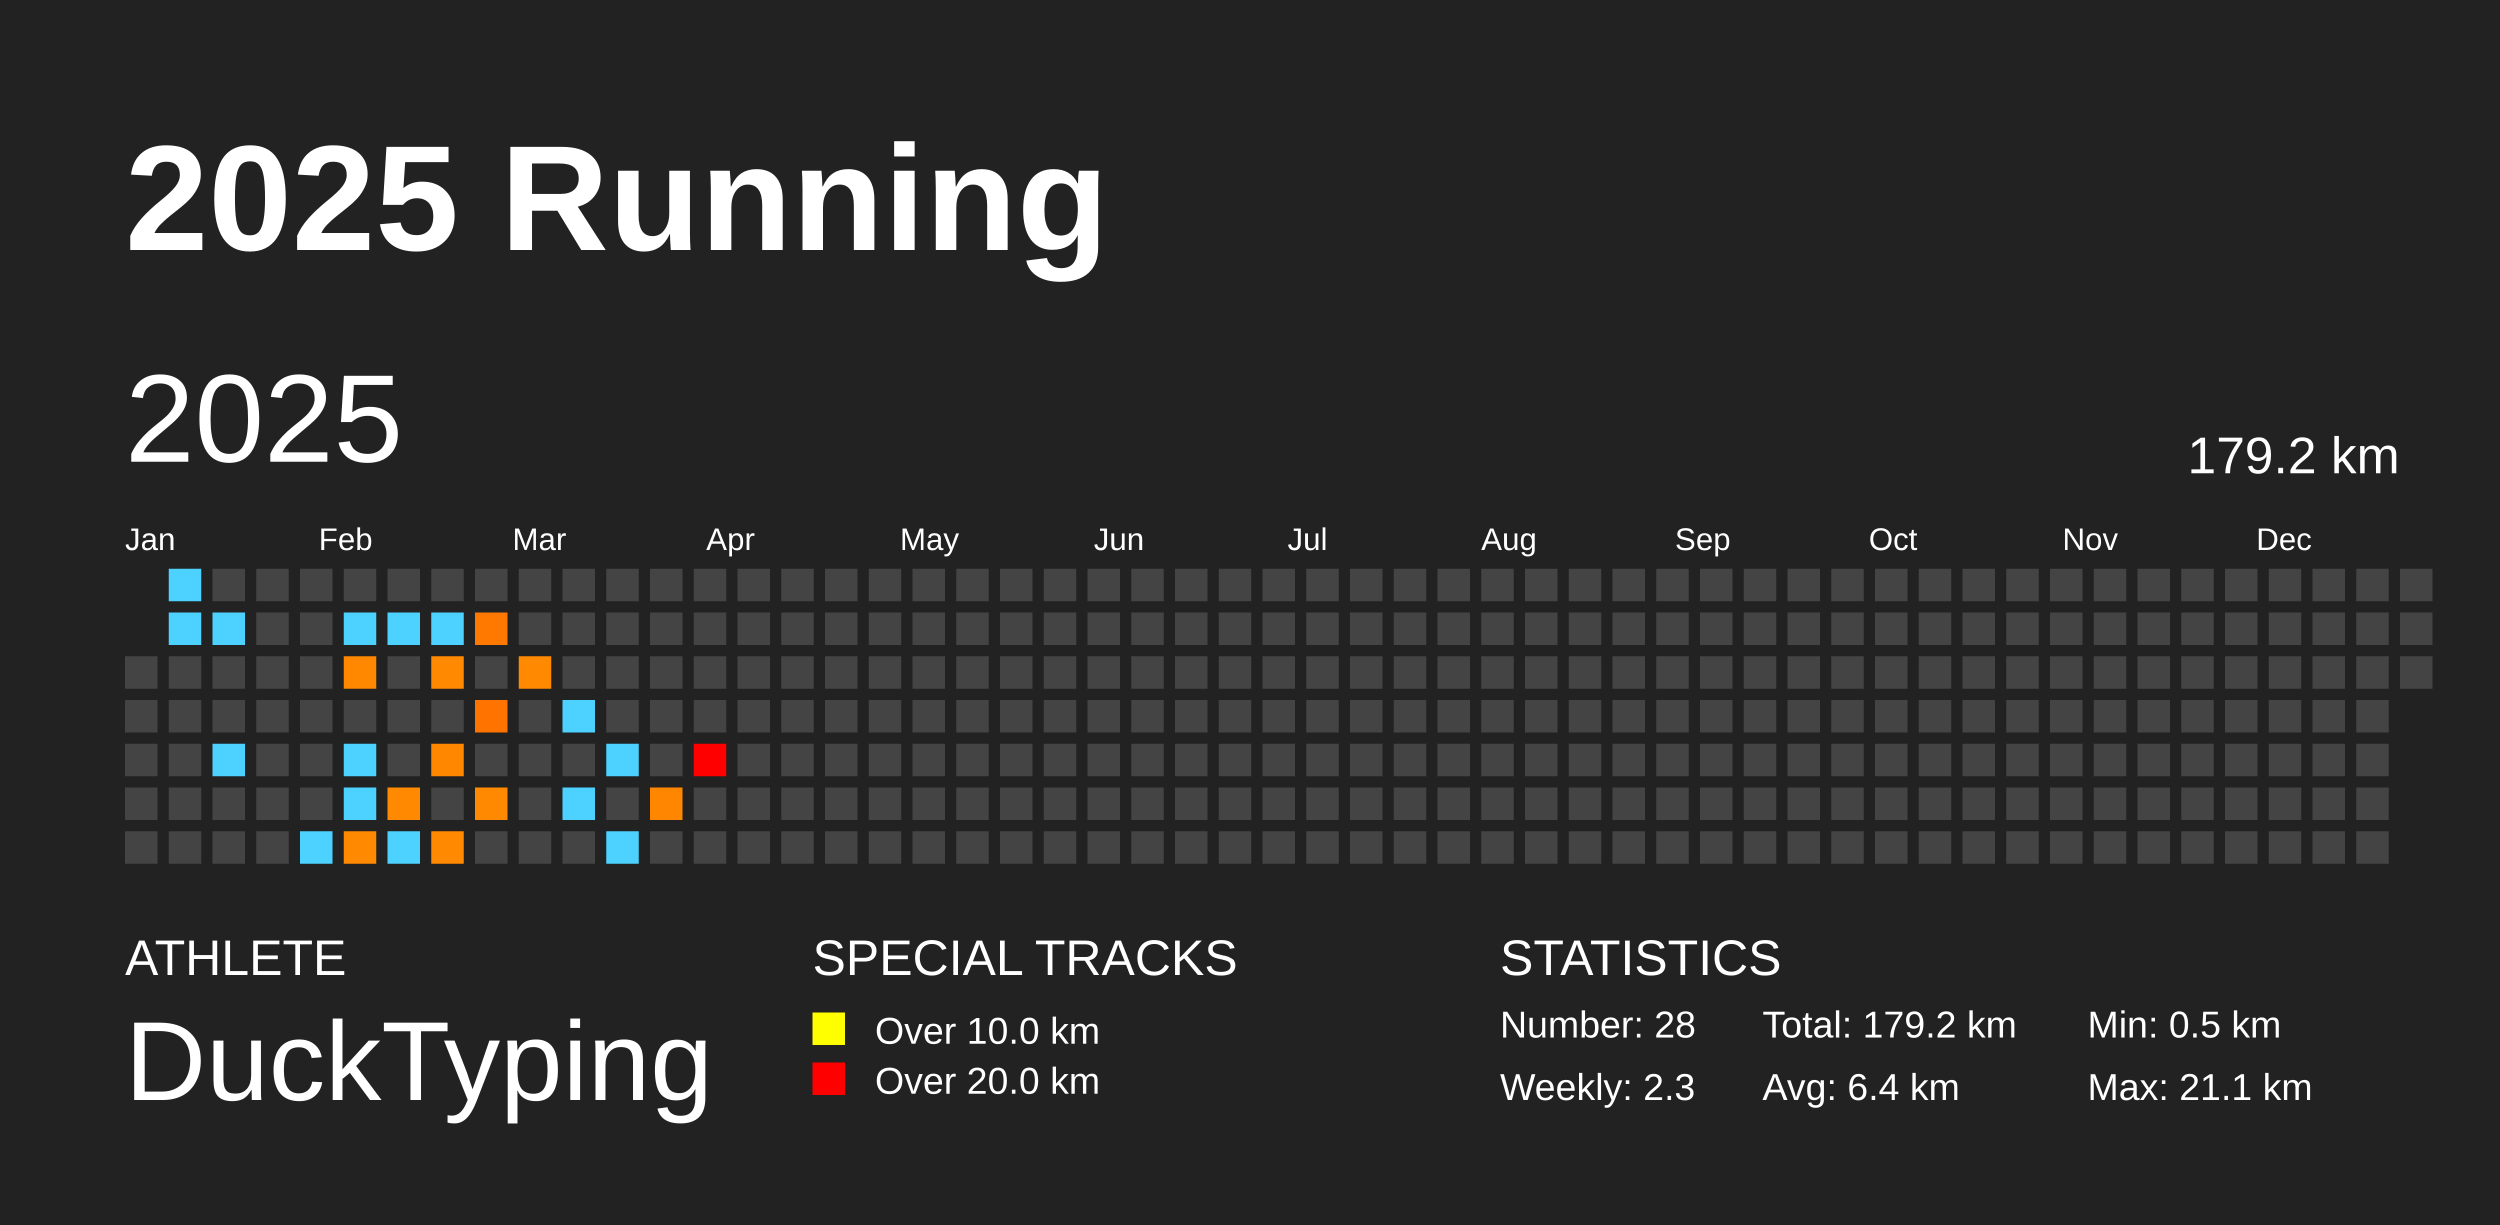
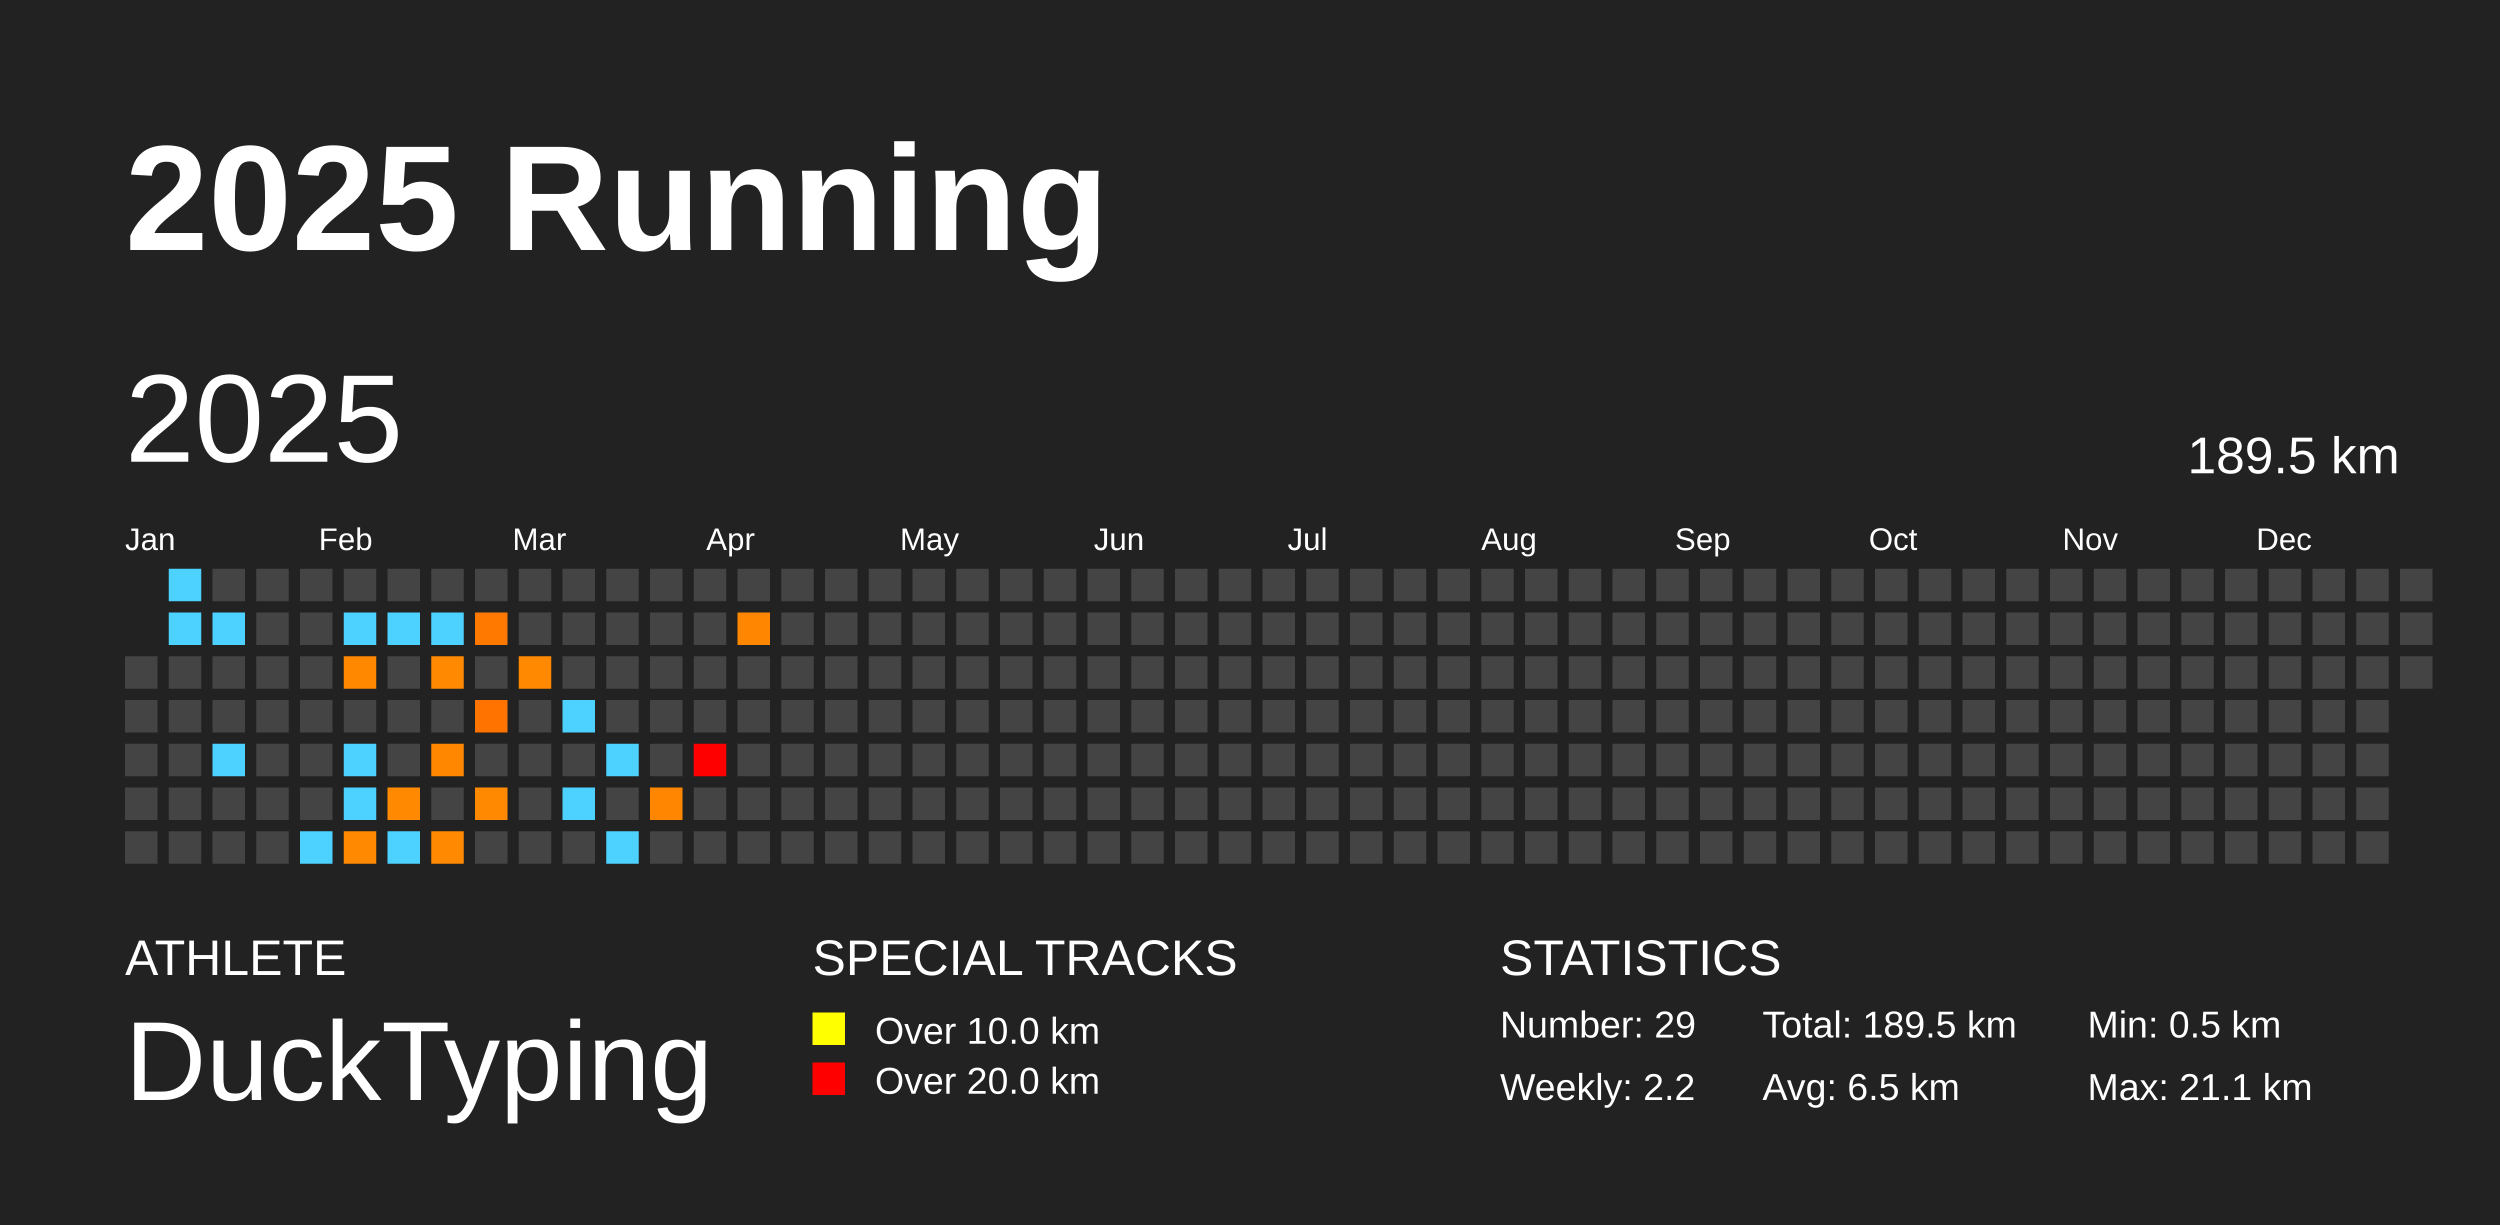
<svg xmlns="http://www.w3.org/2000/svg" baseProfile="full" height="98mm" version="1.1" viewBox="0,0,200,98" width="200mm">
  <defs />
  <rect fill="#222222" height="98" width="200" x="0" y="0" />
  <text fill="#FFFFFF" style="font-size:12px; font-family:Arial; font-weight:bold;" x="10" y="20">2025 Running</text>
  <text fill="#FFFFFF" style="font-size:4px; font-family:Arial" x="10" y="78">ATHLETE</text>
  <text fill="#FFFFFF" style="font-size:9px; font-family:Arial" x="10" y="88">DuckTyping</text>
  <text fill="#FFFFFF" style="font-size:4px; font-family:Arial" x="65" y="78">SPECIAL TRACKS</text>
  <rect fill="yellow" height="2.6" width="2.6" x="65" y="81" />
  <text fill="#FFFFFF" style="font-size:3px; font-family:Arial" x="70" y="83.5">Over 10.0 km</text>
  <rect fill="red" height="2.6" width="2.6" x="65" y="85" />
  <text fill="#FFFFFF" style="font-size:3px; font-family:Arial" x="70" y="87.5">Over 20.0 km</text>
  <text fill="#FFFFFF" style="font-size:4px; font-family:Arial" x="120" y="78">STATISTICS</text>
-   <text fill="#FFFFFF" style="font-size:3px; font-family:Arial" x="120" y="83">Number: 28</text>
-   <text fill="#FFFFFF" style="font-size:3px; font-family:Arial" x="120" y="88">Weekly: 2.3</text>
-   <text fill="#FFFFFF" style="font-size:3px; font-family:Arial" x="141" y="83">Total: 179.2 km</text>
-   <text fill="#FFFFFF" style="font-size:3px; font-family:Arial" x="141" y="88">Avg: 6.4 km</text>
+   <text fill="#FFFFFF" style="font-size:3px; font-family:Arial" x="120" y="83">Number: 29</text>
+   <text fill="#FFFFFF" style="font-size:3px; font-family:Arial" x="120" y="88">Weekly: 2.2</text>
+   <text fill="#FFFFFF" style="font-size:3px; font-family:Arial" x="141" y="83">Total: 189.5 km</text>
+   <text fill="#FFFFFF" style="font-size:3px; font-family:Arial" x="141" y="88">Avg: 6.5 km</text>
  <text fill="#FFFFFF" style="font-size:3px; font-family:Arial" x="167" y="83">Min: 0.5 km</text>
  <text fill="#FFFFFF" style="font-size:3px; font-family:Arial" x="167" y="88">Max: 21.1 km</text>
  <text dominant-baseline="hanging" fill="#FFFFFF" style="font-size:10.0px; font-family:Arial;" x="10" y="30">2025</text>
-   <text dominant-baseline="hanging" fill="#FFFFFF" style="font-size:4.125px; font-family:Arial;" x="175" y="35">179.2 km</text>
+   <text dominant-baseline="hanging" fill="#FFFFFF" style="font-size:4.125px; font-family:Arial;" x="175" y="35">189.5 km</text>
  <text fill="#FFFFFF" style="font-size:2.5px; font-family:Arial" x="10.0" y="44">Jan</text>
  <text fill="#FFFFFF" style="font-size:2.5px; font-family:Arial" x="25.5" y="44">Feb</text>
  <text fill="#FFFFFF" style="font-size:2.5px; font-family:Arial" x="41.0" y="44">Mar</text>
  <text fill="#FFFFFF" style="font-size:2.5px; font-family:Arial" x="56.5" y="44">Apr</text>
  <text fill="#FFFFFF" style="font-size:2.5px; font-family:Arial" x="72.0" y="44">May</text>
  <text fill="#FFFFFF" style="font-size:2.5px; font-family:Arial" x="87.5" y="44">Jun</text>
  <text fill="#FFFFFF" style="font-size:2.5px; font-family:Arial" x="103.0" y="44">Jul</text>
  <text fill="#FFFFFF" style="font-size:2.5px; font-family:Arial" x="118.5" y="44">Aug</text>
  <text fill="#FFFFFF" style="font-size:2.5px; font-family:Arial" x="134.0" y="44">Sep</text>
  <text fill="#FFFFFF" style="font-size:2.5px; font-family:Arial" x="149.5" y="44">Oct</text>
  <text fill="#FFFFFF" style="font-size:2.5px; font-family:Arial" x="165.0" y="44">Nov</text>
  <text fill="#FFFFFF" style="font-size:2.5px; font-family:Arial" x="180.5" y="44">Dec</text>
  <rect fill="#444444" height="2.6" width="2.6" x="10.0" y="52.5" />
  <rect fill="#444444" height="2.6" width="2.6" x="10.0" y="56.0" />
  <rect fill="#444444" height="2.6" width="2.6" x="10.0" y="59.5" />
  <rect fill="#444444" height="2.6" width="2.6" x="10.0" y="63.0" />
  <rect fill="#444444" height="2.6" width="2.6" x="10.0" y="66.5" />
  <rect fill="#4dd2ff" height="2.6" width="2.6" x="13.5" y="45.5" />
  <rect fill="#4dd2ff" height="2.6" width="2.6" x="13.5" y="49.0" />
  <rect fill="#444444" height="2.6" width="2.6" x="13.5" y="52.5" />
  <rect fill="#444444" height="2.6" width="2.6" x="13.5" y="56.0" />
  <rect fill="#444444" height="2.6" width="2.6" x="13.5" y="59.5" />
  <rect fill="#444444" height="2.6" width="2.6" x="13.5" y="63.0" />
  <rect fill="#444444" height="2.6" width="2.6" x="13.5" y="66.5" />
  <rect fill="#444444" height="2.6" width="2.6" x="17.0" y="45.5" />
  <rect fill="#4dd2ff" height="2.6" width="2.6" x="17.0" y="49.0" />
  <rect fill="#444444" height="2.6" width="2.6" x="17.0" y="52.5" />
  <rect fill="#444444" height="2.6" width="2.6" x="17.0" y="56.0" />
  <rect fill="#4dd2ff" height="2.6" width="2.6" x="17.0" y="59.5" />
  <rect fill="#444444" height="2.6" width="2.6" x="17.0" y="63.0" />
  <rect fill="#444444" height="2.6" width="2.6" x="17.0" y="66.5" />
  <rect fill="#444444" height="2.6" width="2.6" x="20.5" y="45.5" />
  <rect fill="#444444" height="2.6" width="2.6" x="20.5" y="49.0" />
  <rect fill="#444444" height="2.6" width="2.6" x="20.5" y="52.5" />
  <rect fill="#444444" height="2.6" width="2.6" x="20.5" y="56.0" />
  <rect fill="#444444" height="2.6" width="2.6" x="20.5" y="59.5" />
  <rect fill="#444444" height="2.6" width="2.6" x="20.5" y="63.0" />
  <rect fill="#444444" height="2.6" width="2.6" x="20.5" y="66.5" />
  <rect fill="#444444" height="2.6" width="2.6" x="24.0" y="45.5" />
  <rect fill="#444444" height="2.6" width="2.6" x="24.0" y="49.0" />
  <rect fill="#444444" height="2.6" width="2.6" x="24.0" y="52.5" />
  <rect fill="#444444" height="2.6" width="2.6" x="24.0" y="56.0" />
  <rect fill="#444444" height="2.6" width="2.6" x="24.0" y="59.5" />
  <rect fill="#444444" height="2.6" width="2.6" x="24.0" y="63.0" />
  <rect fill="#4dd2ff" height="2.6" width="2.6" x="24.0" y="66.5" />
  <rect fill="#444444" height="2.6" width="2.6" x="27.5" y="45.5" />
  <rect fill="#4dd2ff" height="2.6" width="2.6" x="27.5" y="49.0" />
  <rect fill="#ff8800" height="2.6" width="2.6" x="27.5" y="52.5" />
  <rect fill="#444444" height="2.6" width="2.6" x="27.5" y="56.0" />
  <rect fill="#4dd2ff" height="2.6" width="2.6" x="27.5" y="59.5" />
  <rect fill="#4dd2ff" height="2.6" width="2.6" x="27.5" y="63.0" />
  <rect fill="#ff8900" height="2.6" width="2.6" x="27.5" y="66.5" />
  <rect fill="#444444" height="2.6" width="2.6" x="31.0" y="45.5" />
  <rect fill="#4dd2ff" height="2.6" width="2.6" x="31.0" y="49.0" />
  <rect fill="#444444" height="2.6" width="2.6" x="31.0" y="52.5" />
  <rect fill="#444444" height="2.6" width="2.6" x="31.0" y="56.0" />
  <rect fill="#444444" height="2.6" width="2.6" x="31.0" y="59.5" />
  <rect fill="#ff8900" height="2.6" width="2.6" x="31.0" y="63.0" />
  <rect fill="#4dd2ff" height="2.6" width="2.6" x="31.0" y="66.5" />
  <rect fill="#444444" height="2.6" width="2.6" x="34.5" y="45.5" />
  <rect fill="#4dd2ff" height="2.6" width="2.6" x="34.5" y="49.0" />
  <rect fill="#ff8900" height="2.6" width="2.6" x="34.5" y="52.5" />
  <rect fill="#444444" height="2.6" width="2.6" x="34.5" y="56.0" />
  <rect fill="#ff8700" height="2.6" width="2.6" x="34.5" y="59.5" />
  <rect fill="#444444" height="2.6" width="2.6" x="34.5" y="63.0" />
  <rect fill="#ff8900" height="2.6" width="2.6" x="34.5" y="66.5" />
  <rect fill="#444444" height="2.6" width="2.6" x="38.0" y="45.5" />
  <rect fill="#ff7800" height="2.6" width="2.6" x="38.0" y="49.0" />
  <rect fill="#444444" height="2.6" width="2.6" x="38.0" y="52.5" />
  <rect fill="#ff7400" height="2.6" width="2.6" x="38.0" y="56.0" />
  <rect fill="#444444" height="2.6" width="2.6" x="38.0" y="59.5" />
  <rect fill="#ff8900" height="2.6" width="2.6" x="38.0" y="63.0" />
  <rect fill="#444444" height="2.6" width="2.6" x="38.0" y="66.5" />
  <rect fill="#444444" height="2.6" width="2.6" x="41.5" y="45.5" />
  <rect fill="#444444" height="2.6" width="2.6" x="41.5" y="49.0" />
  <rect fill="#ff8900" height="2.6" width="2.6" x="41.5" y="52.5" />
  <rect fill="#444444" height="2.6" width="2.6" x="41.5" y="56.0" />
  <rect fill="#444444" height="2.6" width="2.6" x="41.5" y="59.5" />
  <rect fill="#444444" height="2.6" width="2.6" x="41.5" y="63.0" />
  <rect fill="#444444" height="2.6" width="2.6" x="41.5" y="66.5" />
  <rect fill="#444444" height="2.6" width="2.6" x="45.0" y="45.5" />
  <rect fill="#444444" height="2.6" width="2.6" x="45.0" y="49.0" />
  <rect fill="#444444" height="2.6" width="2.6" x="45.0" y="52.5" />
  <rect fill="#4dd2ff" height="2.6" width="2.6" x="45.0" y="56.0" />
  <rect fill="#444444" height="2.6" width="2.6" x="45.0" y="59.5" />
  <rect fill="#4dd2ff" height="2.6" width="2.6" x="45.0" y="63.0" />
  <rect fill="#444444" height="2.6" width="2.6" x="45.0" y="66.5" />
  <rect fill="#444444" height="2.6" width="2.6" x="48.5" y="45.5" />
  <rect fill="#444444" height="2.6" width="2.6" x="48.5" y="49.0" />
  <rect fill="#444444" height="2.6" width="2.6" x="48.5" y="52.5" />
  <rect fill="#444444" height="2.6" width="2.6" x="48.5" y="56.0" />
  <rect fill="#4dd2ff" height="2.6" width="2.6" x="48.5" y="59.5" />
  <rect fill="#444444" height="2.6" width="2.6" x="48.5" y="63.0" />
  <rect fill="#4dd2ff" height="2.6" width="2.6" x="48.5" y="66.5" />
  <rect fill="#444444" height="2.6" width="2.6" x="52.0" y="45.5" />
  <rect fill="#444444" height="2.6" width="2.6" x="52.0" y="49.0" />
  <rect fill="#444444" height="2.6" width="2.6" x="52.0" y="52.5" />
  <rect fill="#444444" height="2.6" width="2.6" x="52.0" y="56.0" />
  <rect fill="#444444" height="2.6" width="2.6" x="52.0" y="59.5" />
  <rect fill="#ff8600" height="2.6" width="2.6" x="52.0" y="63.0" />
  <rect fill="#444444" height="2.6" width="2.6" x="52.0" y="66.5" />
  <rect fill="#444444" height="2.6" width="2.6" x="55.5" y="45.5" />
  <rect fill="#444444" height="2.6" width="2.6" x="55.5" y="49.0" />
  <rect fill="#444444" height="2.6" width="2.6" x="55.5" y="52.5" />
  <rect fill="#444444" height="2.6" width="2.6" x="55.5" y="56.0" />
  <rect fill="red" height="2.6" width="2.6" x="55.5" y="59.5" />
  <rect fill="#444444" height="2.6" width="2.6" x="55.5" y="63.0" />
  <rect fill="#444444" height="2.6" width="2.6" x="55.5" y="66.5" />
  <rect fill="#444444" height="2.6" width="2.6" x="59.0" y="45.5" />
-   <rect fill="#444444" height="2.6" width="2.6" x="59.0" y="49.0" />
+   <rect fill="#ff8600" height="2.6" width="2.6" x="59.0" y="49.0" />
  <rect fill="#444444" height="2.6" width="2.6" x="59.0" y="52.5" />
  <rect fill="#444444" height="2.6" width="2.6" x="59.0" y="56.0" />
  <rect fill="#444444" height="2.6" width="2.6" x="59.0" y="59.5" />
  <rect fill="#444444" height="2.6" width="2.6" x="59.0" y="63.0" />
  <rect fill="#444444" height="2.6" width="2.6" x="59.0" y="66.5" />
  <rect fill="#444444" height="2.6" width="2.6" x="62.5" y="45.5" />
  <rect fill="#444444" height="2.6" width="2.6" x="62.5" y="49.0" />
  <rect fill="#444444" height="2.6" width="2.6" x="62.5" y="52.5" />
  <rect fill="#444444" height="2.6" width="2.6" x="62.5" y="56.0" />
  <rect fill="#444444" height="2.6" width="2.6" x="62.5" y="59.5" />
  <rect fill="#444444" height="2.6" width="2.6" x="62.5" y="63.0" />
  <rect fill="#444444" height="2.6" width="2.6" x="62.5" y="66.5" />
  <rect fill="#444444" height="2.6" width="2.6" x="66.0" y="45.5" />
  <rect fill="#444444" height="2.6" width="2.6" x="66.0" y="49.0" />
  <rect fill="#444444" height="2.6" width="2.6" x="66.0" y="52.5" />
  <rect fill="#444444" height="2.6" width="2.6" x="66.0" y="56.0" />
  <rect fill="#444444" height="2.6" width="2.6" x="66.0" y="59.5" />
  <rect fill="#444444" height="2.6" width="2.6" x="66.0" y="63.0" />
  <rect fill="#444444" height="2.6" width="2.6" x="66.0" y="66.5" />
  <rect fill="#444444" height="2.6" width="2.6" x="69.5" y="45.5" />
  <rect fill="#444444" height="2.6" width="2.6" x="69.5" y="49.0" />
  <rect fill="#444444" height="2.6" width="2.6" x="69.5" y="52.5" />
  <rect fill="#444444" height="2.6" width="2.6" x="69.5" y="56.0" />
  <rect fill="#444444" height="2.6" width="2.6" x="69.5" y="59.5" />
  <rect fill="#444444" height="2.6" width="2.6" x="69.5" y="63.0" />
  <rect fill="#444444" height="2.6" width="2.6" x="69.5" y="66.5" />
  <rect fill="#444444" height="2.6" width="2.6" x="73.0" y="45.5" />
  <rect fill="#444444" height="2.6" width="2.6" x="73.0" y="49.0" />
  <rect fill="#444444" height="2.6" width="2.6" x="73.0" y="52.5" />
  <rect fill="#444444" height="2.6" width="2.6" x="73.0" y="56.0" />
  <rect fill="#444444" height="2.6" width="2.6" x="73.0" y="59.5" />
  <rect fill="#444444" height="2.6" width="2.6" x="73.0" y="63.0" />
  <rect fill="#444444" height="2.6" width="2.6" x="73.0" y="66.5" />
  <rect fill="#444444" height="2.6" width="2.6" x="76.5" y="45.5" />
  <rect fill="#444444" height="2.6" width="2.6" x="76.5" y="49.0" />
  <rect fill="#444444" height="2.6" width="2.6" x="76.5" y="52.5" />
  <rect fill="#444444" height="2.6" width="2.6" x="76.5" y="56.0" />
  <rect fill="#444444" height="2.6" width="2.6" x="76.5" y="59.5" />
  <rect fill="#444444" height="2.6" width="2.6" x="76.5" y="63.0" />
  <rect fill="#444444" height="2.6" width="2.6" x="76.5" y="66.5" />
  <rect fill="#444444" height="2.6" width="2.6" x="80.0" y="45.5" />
  <rect fill="#444444" height="2.6" width="2.6" x="80.0" y="49.0" />
  <rect fill="#444444" height="2.6" width="2.6" x="80.0" y="52.5" />
  <rect fill="#444444" height="2.6" width="2.6" x="80.0" y="56.0" />
  <rect fill="#444444" height="2.6" width="2.6" x="80.0" y="59.5" />
  <rect fill="#444444" height="2.6" width="2.6" x="80.0" y="63.0" />
  <rect fill="#444444" height="2.6" width="2.6" x="80.0" y="66.5" />
  <rect fill="#444444" height="2.6" width="2.6" x="83.5" y="45.5" />
  <rect fill="#444444" height="2.6" width="2.6" x="83.5" y="49.0" />
  <rect fill="#444444" height="2.6" width="2.6" x="83.5" y="52.5" />
  <rect fill="#444444" height="2.6" width="2.6" x="83.5" y="56.0" />
  <rect fill="#444444" height="2.6" width="2.6" x="83.5" y="59.5" />
  <rect fill="#444444" height="2.6" width="2.6" x="83.5" y="63.0" />
  <rect fill="#444444" height="2.6" width="2.6" x="83.5" y="66.5" />
  <rect fill="#444444" height="2.6" width="2.6" x="87.0" y="45.5" />
  <rect fill="#444444" height="2.6" width="2.6" x="87.0" y="49.0" />
  <rect fill="#444444" height="2.6" width="2.6" x="87.0" y="52.5" />
  <rect fill="#444444" height="2.6" width="2.6" x="87.0" y="56.0" />
  <rect fill="#444444" height="2.6" width="2.6" x="87.0" y="59.5" />
  <rect fill="#444444" height="2.6" width="2.6" x="87.0" y="63.0" />
  <rect fill="#444444" height="2.6" width="2.6" x="87.0" y="66.5" />
  <rect fill="#444444" height="2.6" width="2.6" x="90.5" y="45.5" />
  <rect fill="#444444" height="2.6" width="2.6" x="90.5" y="49.0" />
  <rect fill="#444444" height="2.6" width="2.6" x="90.5" y="52.5" />
  <rect fill="#444444" height="2.6" width="2.6" x="90.5" y="56.0" />
  <rect fill="#444444" height="2.6" width="2.6" x="90.5" y="59.5" />
  <rect fill="#444444" height="2.6" width="2.6" x="90.5" y="63.0" />
  <rect fill="#444444" height="2.6" width="2.6" x="90.5" y="66.5" />
  <rect fill="#444444" height="2.6" width="2.6" x="94.0" y="45.5" />
  <rect fill="#444444" height="2.6" width="2.6" x="94.0" y="49.0" />
  <rect fill="#444444" height="2.6" width="2.6" x="94.0" y="52.5" />
  <rect fill="#444444" height="2.6" width="2.6" x="94.0" y="56.0" />
  <rect fill="#444444" height="2.6" width="2.6" x="94.0" y="59.5" />
  <rect fill="#444444" height="2.6" width="2.6" x="94.0" y="63.0" />
  <rect fill="#444444" height="2.6" width="2.6" x="94.0" y="66.5" />
  <rect fill="#444444" height="2.6" width="2.6" x="97.5" y="45.5" />
  <rect fill="#444444" height="2.6" width="2.6" x="97.5" y="49.0" />
  <rect fill="#444444" height="2.6" width="2.6" x="97.5" y="52.5" />
  <rect fill="#444444" height="2.6" width="2.6" x="97.5" y="56.0" />
  <rect fill="#444444" height="2.6" width="2.6" x="97.5" y="59.5" />
  <rect fill="#444444" height="2.6" width="2.6" x="97.5" y="63.0" />
  <rect fill="#444444" height="2.6" width="2.6" x="97.5" y="66.5" />
  <rect fill="#444444" height="2.6" width="2.6" x="101.0" y="45.5" />
  <rect fill="#444444" height="2.6" width="2.6" x="101.0" y="49.0" />
  <rect fill="#444444" height="2.6" width="2.6" x="101.0" y="52.5" />
  <rect fill="#444444" height="2.6" width="2.6" x="101.0" y="56.0" />
  <rect fill="#444444" height="2.6" width="2.6" x="101.0" y="59.5" />
  <rect fill="#444444" height="2.6" width="2.6" x="101.0" y="63.0" />
  <rect fill="#444444" height="2.6" width="2.6" x="101.0" y="66.5" />
  <rect fill="#444444" height="2.6" width="2.6" x="104.5" y="45.5" />
  <rect fill="#444444" height="2.6" width="2.6" x="104.5" y="49.0" />
  <rect fill="#444444" height="2.6" width="2.6" x="104.5" y="52.5" />
  <rect fill="#444444" height="2.6" width="2.6" x="104.5" y="56.0" />
  <rect fill="#444444" height="2.6" width="2.6" x="104.5" y="59.5" />
  <rect fill="#444444" height="2.6" width="2.6" x="104.5" y="63.0" />
  <rect fill="#444444" height="2.6" width="2.6" x="104.5" y="66.5" />
  <rect fill="#444444" height="2.6" width="2.6" x="108.0" y="45.5" />
  <rect fill="#444444" height="2.6" width="2.6" x="108.0" y="49.0" />
  <rect fill="#444444" height="2.6" width="2.6" x="108.0" y="52.5" />
  <rect fill="#444444" height="2.6" width="2.6" x="108.0" y="56.0" />
  <rect fill="#444444" height="2.6" width="2.6" x="108.0" y="59.5" />
  <rect fill="#444444" height="2.6" width="2.6" x="108.0" y="63.0" />
  <rect fill="#444444" height="2.6" width="2.6" x="108.0" y="66.5" />
  <rect fill="#444444" height="2.6" width="2.6" x="111.5" y="45.5" />
  <rect fill="#444444" height="2.6" width="2.6" x="111.5" y="49.0" />
  <rect fill="#444444" height="2.6" width="2.6" x="111.5" y="52.5" />
  <rect fill="#444444" height="2.6" width="2.6" x="111.5" y="56.0" />
  <rect fill="#444444" height="2.6" width="2.6" x="111.5" y="59.5" />
  <rect fill="#444444" height="2.6" width="2.6" x="111.5" y="63.0" />
  <rect fill="#444444" height="2.6" width="2.6" x="111.5" y="66.5" />
  <rect fill="#444444" height="2.6" width="2.6" x="115.0" y="45.5" />
  <rect fill="#444444" height="2.6" width="2.6" x="115.0" y="49.0" />
  <rect fill="#444444" height="2.6" width="2.6" x="115.0" y="52.5" />
  <rect fill="#444444" height="2.6" width="2.6" x="115.0" y="56.0" />
  <rect fill="#444444" height="2.6" width="2.6" x="115.0" y="59.5" />
  <rect fill="#444444" height="2.6" width="2.6" x="115.0" y="63.0" />
  <rect fill="#444444" height="2.6" width="2.6" x="115.0" y="66.5" />
  <rect fill="#444444" height="2.6" width="2.6" x="118.5" y="45.5" />
  <rect fill="#444444" height="2.6" width="2.6" x="118.5" y="49.0" />
  <rect fill="#444444" height="2.6" width="2.6" x="118.5" y="52.5" />
  <rect fill="#444444" height="2.6" width="2.6" x="118.5" y="56.0" />
  <rect fill="#444444" height="2.6" width="2.6" x="118.5" y="59.5" />
  <rect fill="#444444" height="2.6" width="2.6" x="118.5" y="63.0" />
  <rect fill="#444444" height="2.6" width="2.6" x="118.5" y="66.5" />
  <rect fill="#444444" height="2.6" width="2.6" x="122.0" y="45.5" />
  <rect fill="#444444" height="2.6" width="2.6" x="122.0" y="49.0" />
  <rect fill="#444444" height="2.6" width="2.6" x="122.0" y="52.5" />
  <rect fill="#444444" height="2.6" width="2.6" x="122.0" y="56.0" />
  <rect fill="#444444" height="2.6" width="2.6" x="122.0" y="59.5" />
  <rect fill="#444444" height="2.6" width="2.6" x="122.0" y="63.0" />
  <rect fill="#444444" height="2.6" width="2.6" x="122.0" y="66.5" />
  <rect fill="#444444" height="2.6" width="2.6" x="125.5" y="45.5" />
  <rect fill="#444444" height="2.6" width="2.6" x="125.5" y="49.0" />
  <rect fill="#444444" height="2.6" width="2.6" x="125.5" y="52.5" />
  <rect fill="#444444" height="2.6" width="2.6" x="125.5" y="56.0" />
  <rect fill="#444444" height="2.6" width="2.6" x="125.5" y="59.5" />
  <rect fill="#444444" height="2.6" width="2.6" x="125.5" y="63.0" />
  <rect fill="#444444" height="2.6" width="2.6" x="125.5" y="66.5" />
  <rect fill="#444444" height="2.6" width="2.6" x="129.0" y="45.5" />
  <rect fill="#444444" height="2.6" width="2.6" x="129.0" y="49.0" />
  <rect fill="#444444" height="2.6" width="2.6" x="129.0" y="52.5" />
  <rect fill="#444444" height="2.6" width="2.6" x="129.0" y="56.0" />
  <rect fill="#444444" height="2.6" width="2.6" x="129.0" y="59.5" />
  <rect fill="#444444" height="2.6" width="2.6" x="129.0" y="63.0" />
  <rect fill="#444444" height="2.6" width="2.6" x="129.0" y="66.5" />
  <rect fill="#444444" height="2.6" width="2.6" x="132.5" y="45.5" />
  <rect fill="#444444" height="2.6" width="2.6" x="132.5" y="49.0" />
  <rect fill="#444444" height="2.6" width="2.6" x="132.5" y="52.5" />
  <rect fill="#444444" height="2.6" width="2.6" x="132.5" y="56.0" />
  <rect fill="#444444" height="2.6" width="2.6" x="132.5" y="59.5" />
  <rect fill="#444444" height="2.6" width="2.6" x="132.5" y="63.0" />
  <rect fill="#444444" height="2.6" width="2.6" x="132.5" y="66.5" />
  <rect fill="#444444" height="2.6" width="2.6" x="136.0" y="45.5" />
  <rect fill="#444444" height="2.6" width="2.6" x="136.0" y="49.0" />
  <rect fill="#444444" height="2.6" width="2.6" x="136.0" y="52.5" />
  <rect fill="#444444" height="2.6" width="2.6" x="136.0" y="56.0" />
  <rect fill="#444444" height="2.6" width="2.6" x="136.0" y="59.5" />
  <rect fill="#444444" height="2.6" width="2.6" x="136.0" y="63.0" />
  <rect fill="#444444" height="2.6" width="2.6" x="136.0" y="66.5" />
  <rect fill="#444444" height="2.6" width="2.6" x="139.5" y="45.5" />
  <rect fill="#444444" height="2.6" width="2.6" x="139.5" y="49.0" />
  <rect fill="#444444" height="2.6" width="2.6" x="139.5" y="52.5" />
  <rect fill="#444444" height="2.6" width="2.6" x="139.5" y="56.0" />
  <rect fill="#444444" height="2.6" width="2.6" x="139.5" y="59.5" />
  <rect fill="#444444" height="2.6" width="2.6" x="139.5" y="63.0" />
  <rect fill="#444444" height="2.6" width="2.6" x="139.5" y="66.5" />
  <rect fill="#444444" height="2.6" width="2.6" x="143.0" y="45.5" />
  <rect fill="#444444" height="2.6" width="2.6" x="143.0" y="49.0" />
  <rect fill="#444444" height="2.6" width="2.6" x="143.0" y="52.5" />
  <rect fill="#444444" height="2.6" width="2.6" x="143.0" y="56.0" />
  <rect fill="#444444" height="2.6" width="2.6" x="143.0" y="59.5" />
  <rect fill="#444444" height="2.6" width="2.6" x="143.0" y="63.0" />
  <rect fill="#444444" height="2.6" width="2.6" x="143.0" y="66.5" />
  <rect fill="#444444" height="2.6" width="2.6" x="146.5" y="45.5" />
  <rect fill="#444444" height="2.6" width="2.6" x="146.5" y="49.0" />
  <rect fill="#444444" height="2.6" width="2.6" x="146.5" y="52.5" />
  <rect fill="#444444" height="2.6" width="2.6" x="146.5" y="56.0" />
  <rect fill="#444444" height="2.6" width="2.6" x="146.5" y="59.5" />
  <rect fill="#444444" height="2.6" width="2.6" x="146.5" y="63.0" />
  <rect fill="#444444" height="2.6" width="2.6" x="146.5" y="66.5" />
  <rect fill="#444444" height="2.6" width="2.6" x="150.0" y="45.5" />
  <rect fill="#444444" height="2.6" width="2.6" x="150.0" y="49.0" />
  <rect fill="#444444" height="2.6" width="2.6" x="150.0" y="52.5" />
  <rect fill="#444444" height="2.6" width="2.6" x="150.0" y="56.0" />
  <rect fill="#444444" height="2.6" width="2.6" x="150.0" y="59.5" />
  <rect fill="#444444" height="2.6" width="2.6" x="150.0" y="63.0" />
  <rect fill="#444444" height="2.6" width="2.6" x="150.0" y="66.5" />
  <rect fill="#444444" height="2.6" width="2.6" x="153.5" y="45.5" />
  <rect fill="#444444" height="2.6" width="2.6" x="153.5" y="49.0" />
  <rect fill="#444444" height="2.6" width="2.6" x="153.5" y="52.5" />
  <rect fill="#444444" height="2.6" width="2.6" x="153.5" y="56.0" />
  <rect fill="#444444" height="2.6" width="2.6" x="153.5" y="59.5" />
  <rect fill="#444444" height="2.6" width="2.6" x="153.5" y="63.0" />
  <rect fill="#444444" height="2.6" width="2.6" x="153.5" y="66.5" />
  <rect fill="#444444" height="2.6" width="2.6" x="157.0" y="45.5" />
  <rect fill="#444444" height="2.6" width="2.6" x="157.0" y="49.0" />
  <rect fill="#444444" height="2.6" width="2.6" x="157.0" y="52.5" />
  <rect fill="#444444" height="2.6" width="2.6" x="157.0" y="56.0" />
  <rect fill="#444444" height="2.6" width="2.6" x="157.0" y="59.5" />
  <rect fill="#444444" height="2.6" width="2.6" x="157.0" y="63.0" />
  <rect fill="#444444" height="2.6" width="2.6" x="157.0" y="66.5" />
  <rect fill="#444444" height="2.6" width="2.6" x="160.5" y="45.5" />
  <rect fill="#444444" height="2.6" width="2.6" x="160.5" y="49.0" />
  <rect fill="#444444" height="2.6" width="2.6" x="160.5" y="52.5" />
  <rect fill="#444444" height="2.6" width="2.6" x="160.5" y="56.0" />
  <rect fill="#444444" height="2.6" width="2.6" x="160.5" y="59.5" />
  <rect fill="#444444" height="2.6" width="2.6" x="160.5" y="63.0" />
  <rect fill="#444444" height="2.6" width="2.6" x="160.5" y="66.5" />
  <rect fill="#444444" height="2.6" width="2.6" x="164.0" y="45.5" />
  <rect fill="#444444" height="2.6" width="2.6" x="164.0" y="49.0" />
  <rect fill="#444444" height="2.6" width="2.6" x="164.0" y="52.5" />
  <rect fill="#444444" height="2.6" width="2.6" x="164.0" y="56.0" />
  <rect fill="#444444" height="2.6" width="2.6" x="164.0" y="59.5" />
  <rect fill="#444444" height="2.6" width="2.6" x="164.0" y="63.0" />
  <rect fill="#444444" height="2.6" width="2.6" x="164.0" y="66.5" />
  <rect fill="#444444" height="2.6" width="2.6" x="167.5" y="45.5" />
  <rect fill="#444444" height="2.6" width="2.6" x="167.5" y="49.0" />
  <rect fill="#444444" height="2.6" width="2.6" x="167.5" y="52.5" />
  <rect fill="#444444" height="2.6" width="2.6" x="167.5" y="56.0" />
  <rect fill="#444444" height="2.6" width="2.6" x="167.5" y="59.5" />
  <rect fill="#444444" height="2.6" width="2.6" x="167.5" y="63.0" />
  <rect fill="#444444" height="2.6" width="2.6" x="167.5" y="66.5" />
  <rect fill="#444444" height="2.6" width="2.6" x="171.0" y="45.5" />
  <rect fill="#444444" height="2.6" width="2.6" x="171.0" y="49.0" />
  <rect fill="#444444" height="2.6" width="2.6" x="171.0" y="52.5" />
  <rect fill="#444444" height="2.6" width="2.6" x="171.0" y="56.0" />
  <rect fill="#444444" height="2.6" width="2.6" x="171.0" y="59.5" />
  <rect fill="#444444" height="2.6" width="2.6" x="171.0" y="63.0" />
  <rect fill="#444444" height="2.6" width="2.6" x="171.0" y="66.5" />
  <rect fill="#444444" height="2.6" width="2.6" x="174.5" y="45.5" />
  <rect fill="#444444" height="2.6" width="2.6" x="174.5" y="49.0" />
  <rect fill="#444444" height="2.6" width="2.6" x="174.5" y="52.5" />
  <rect fill="#444444" height="2.6" width="2.6" x="174.5" y="56.0" />
  <rect fill="#444444" height="2.6" width="2.6" x="174.5" y="59.5" />
  <rect fill="#444444" height="2.6" width="2.6" x="174.5" y="63.0" />
  <rect fill="#444444" height="2.6" width="2.6" x="174.5" y="66.5" />
  <rect fill="#444444" height="2.6" width="2.6" x="178.0" y="45.5" />
  <rect fill="#444444" height="2.6" width="2.6" x="178.0" y="49.0" />
  <rect fill="#444444" height="2.6" width="2.6" x="178.0" y="52.5" />
  <rect fill="#444444" height="2.6" width="2.6" x="178.0" y="56.0" />
  <rect fill="#444444" height="2.6" width="2.6" x="178.0" y="59.5" />
  <rect fill="#444444" height="2.6" width="2.6" x="178.0" y="63.0" />
  <rect fill="#444444" height="2.6" width="2.6" x="178.0" y="66.5" />
  <rect fill="#444444" height="2.6" width="2.6" x="181.5" y="45.5" />
  <rect fill="#444444" height="2.6" width="2.6" x="181.5" y="49.0" />
  <rect fill="#444444" height="2.6" width="2.6" x="181.5" y="52.5" />
  <rect fill="#444444" height="2.6" width="2.6" x="181.5" y="56.0" />
  <rect fill="#444444" height="2.6" width="2.6" x="181.5" y="59.5" />
  <rect fill="#444444" height="2.6" width="2.6" x="181.5" y="63.0" />
  <rect fill="#444444" height="2.6" width="2.6" x="181.5" y="66.5" />
  <rect fill="#444444" height="2.6" width="2.6" x="185.0" y="45.5" />
  <rect fill="#444444" height="2.6" width="2.6" x="185.0" y="49.0" />
  <rect fill="#444444" height="2.6" width="2.6" x="185.0" y="52.5" />
  <rect fill="#444444" height="2.6" width="2.6" x="185.0" y="56.0" />
  <rect fill="#444444" height="2.6" width="2.6" x="185.0" y="59.5" />
  <rect fill="#444444" height="2.6" width="2.6" x="185.0" y="63.0" />
  <rect fill="#444444" height="2.6" width="2.6" x="185.0" y="66.5" />
  <rect fill="#444444" height="2.6" width="2.6" x="188.5" y="45.5" />
  <rect fill="#444444" height="2.6" width="2.6" x="188.5" y="49.0" />
  <rect fill="#444444" height="2.6" width="2.6" x="188.5" y="52.5" />
  <rect fill="#444444" height="2.6" width="2.6" x="188.5" y="56.0" />
  <rect fill="#444444" height="2.6" width="2.6" x="188.5" y="59.5" />
  <rect fill="#444444" height="2.6" width="2.6" x="188.5" y="63.0" />
  <rect fill="#444444" height="2.6" width="2.6" x="188.5" y="66.5" />
  <rect fill="#444444" height="2.6" width="2.6" x="192.0" y="45.5" />
  <rect fill="#444444" height="2.6" width="2.6" x="192.0" y="49.0" />
  <rect fill="#444444" height="2.6" width="2.6" x="192.0" y="52.5" />
</svg>
